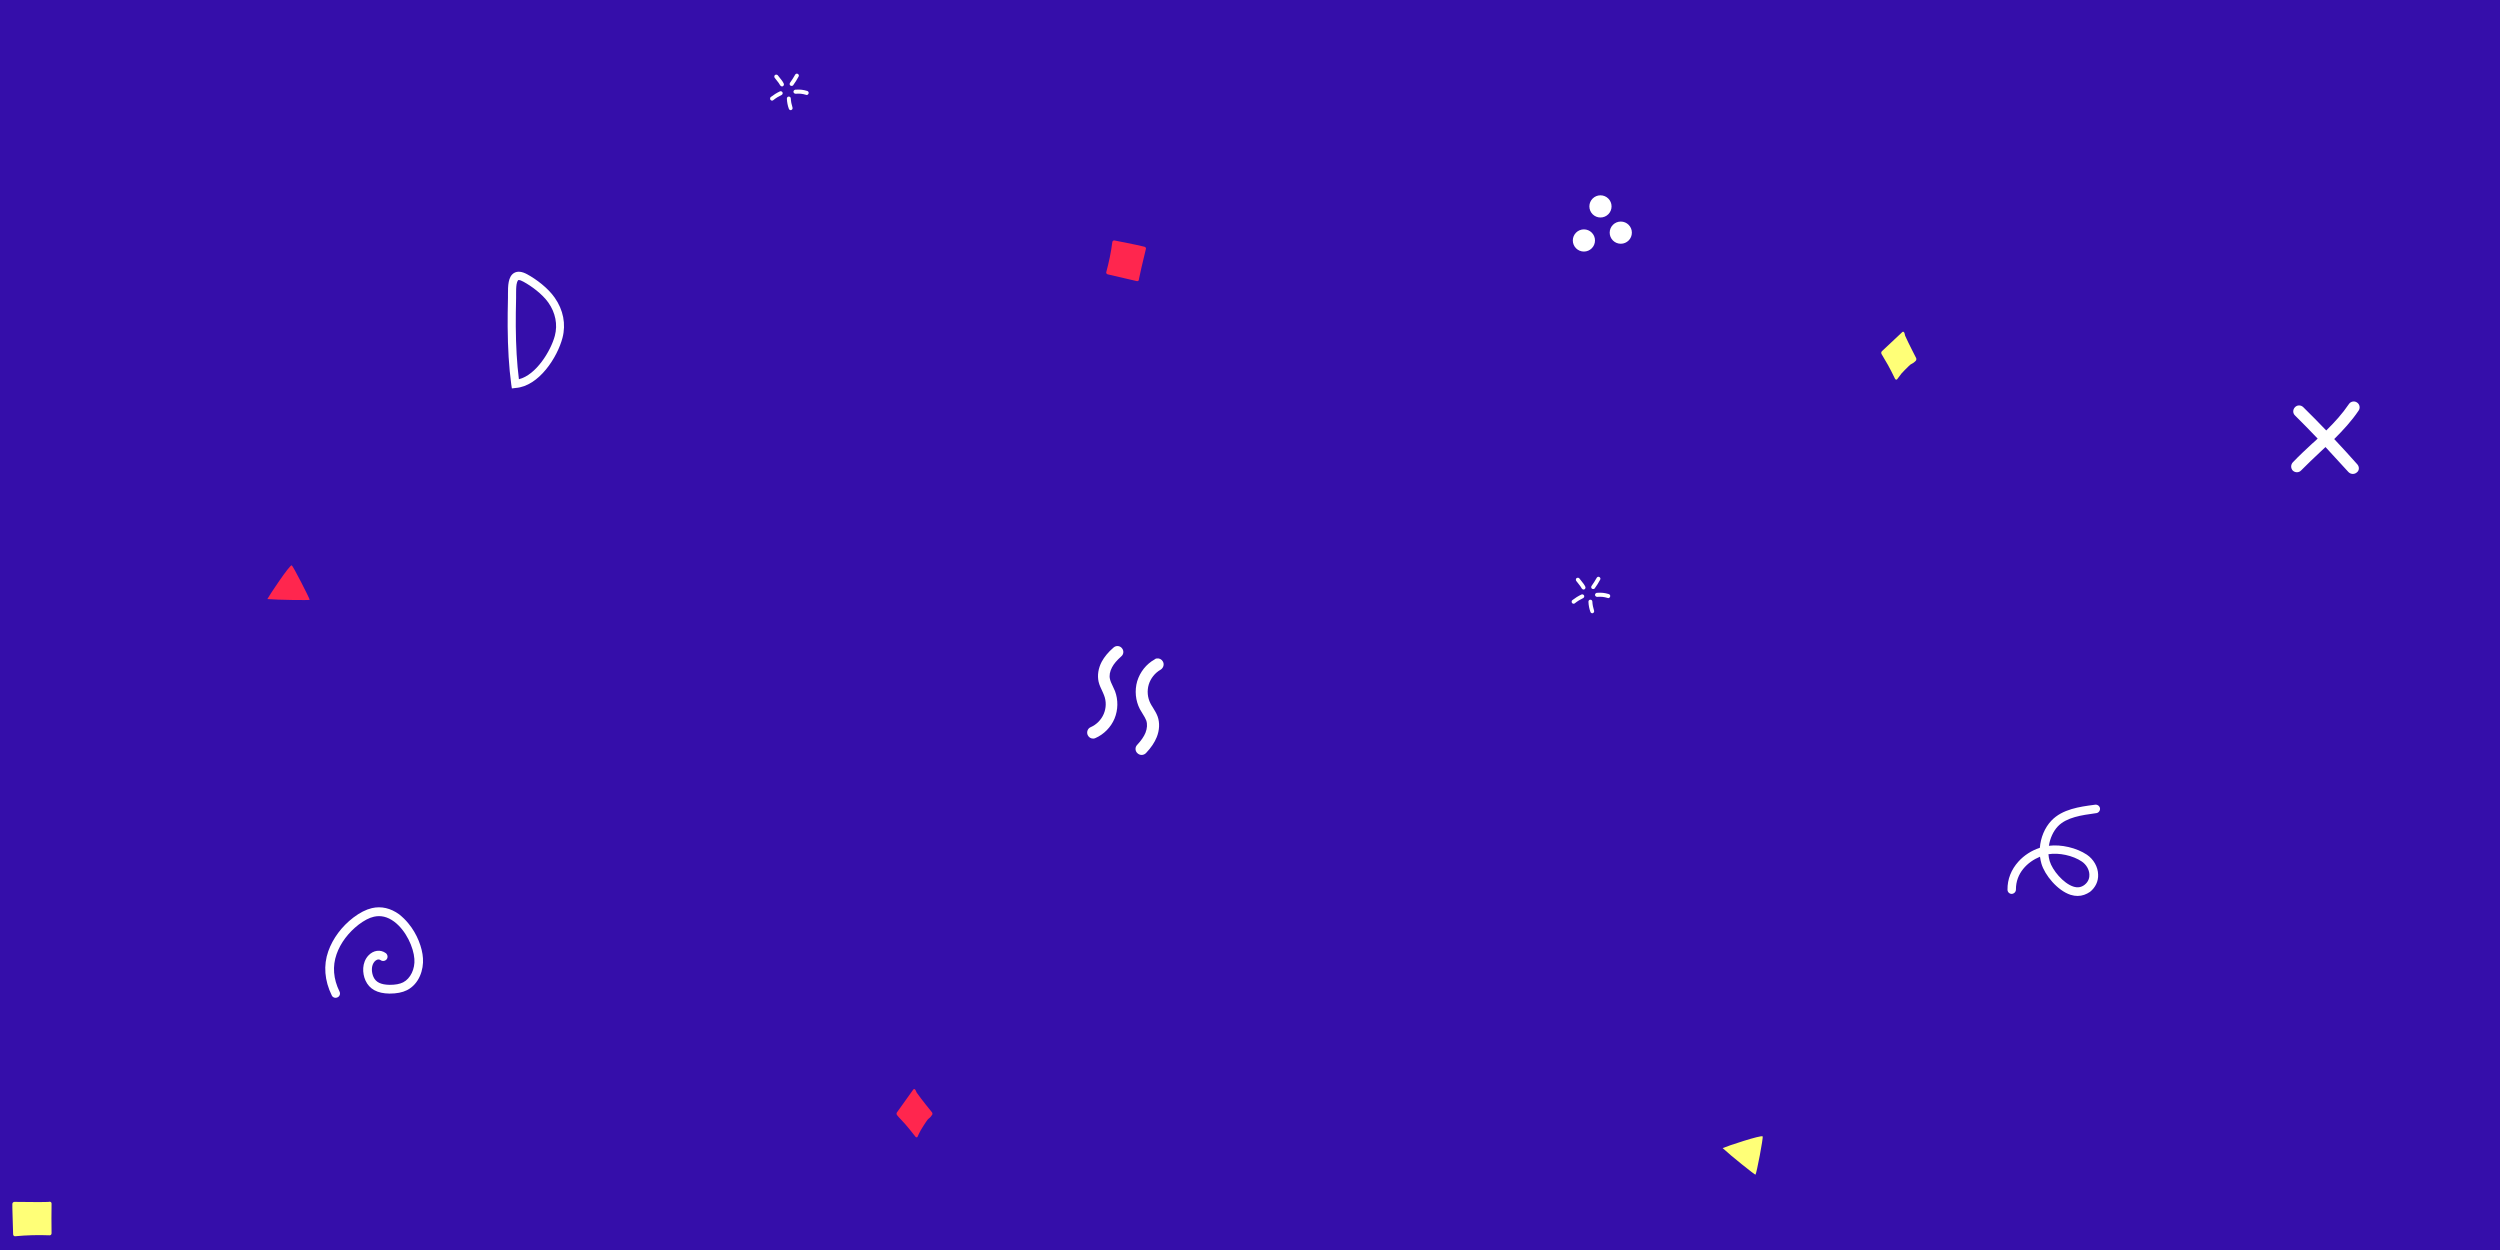
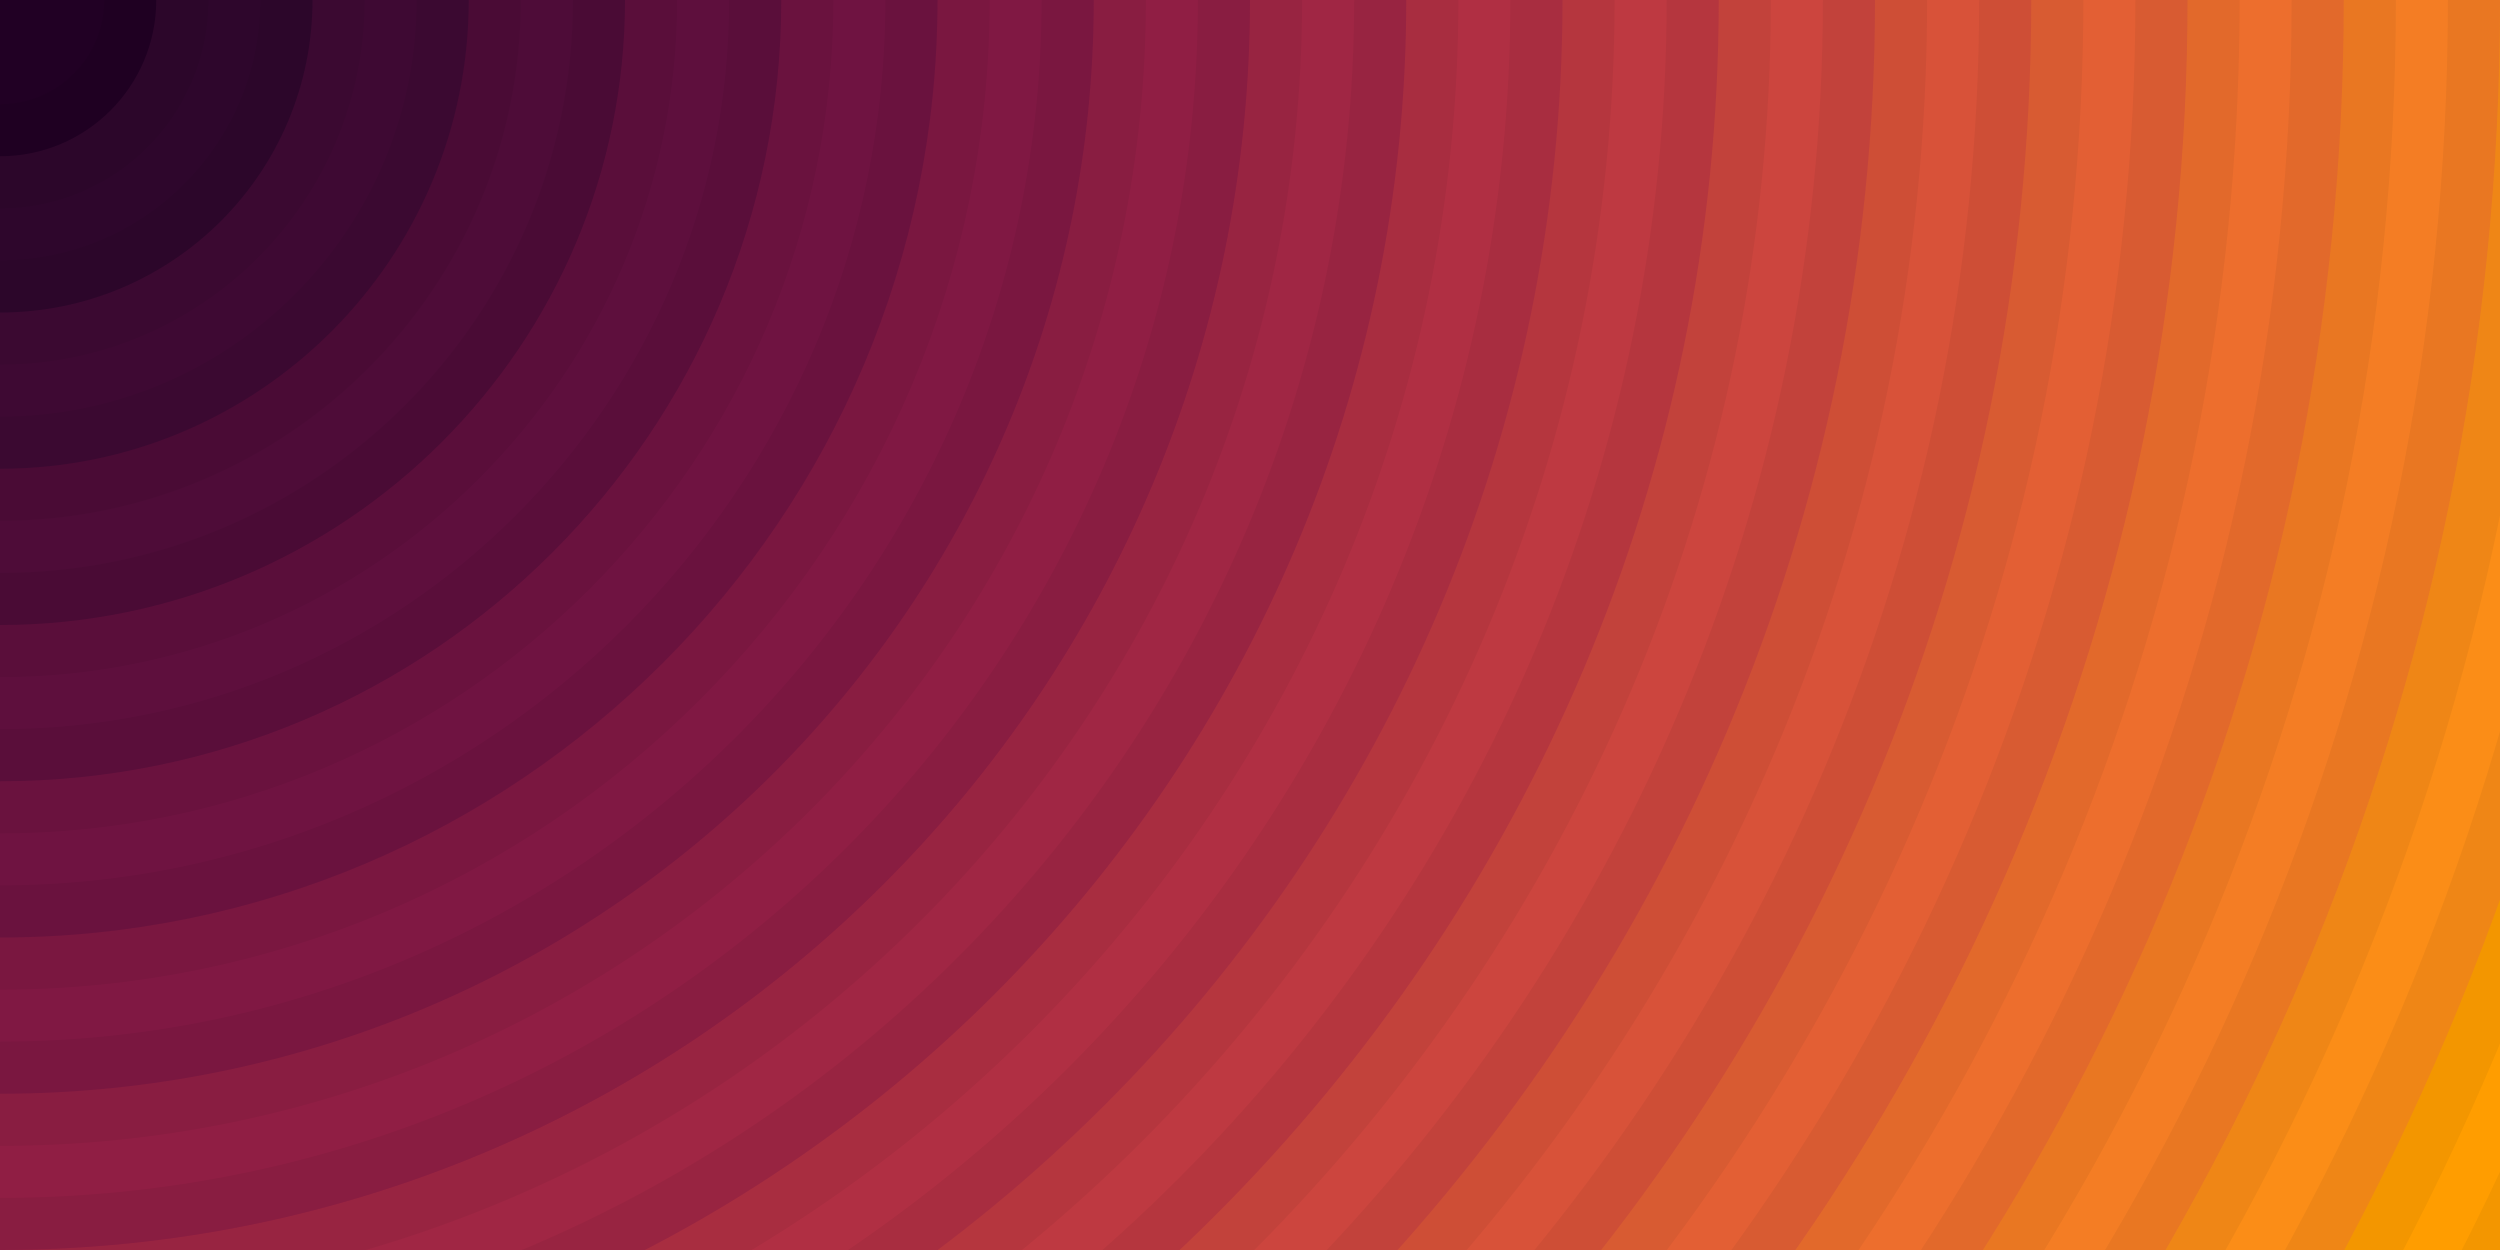
- <svg xmlns="http://www.w3.org/2000/svg" width="912" height="456" viewBox="0 0 1600 800">
-   <rect fill="#350eaa" width="1600" height="800" />
-   <path fill="#FF7" d="M1102.5 734.8c2.5-1.2 24.8-8.6 25.6-7.5.5.7-3.9 23.8-4.6 24.5C1123.3 752.1 1107.5 739.5 1102.5 734.8zM1226.3 229.1c0-.1-4.9-9.4-7-14.2-.1-.3-.3-1.1-.4-1.6-.1-.4-.3-.7-.6-.9-.3-.2-.6-.1-.8.1l-13.1 12.3c0 0 0 0 0 0-.2.2-.3.5-.4.8 0 .3 0 .7.2 1 .1.1 1.4 2.5 2.1 3.6 2.4 3.7 6.5 12.1 6.5 12.2.2.3.4.5.7.6.3 0 .5-.1.7-.3 0 0 1.8-2.5 2.7-3.6 1.5-1.6 3-3.2 4.6-4.7 1.2-1.2 1.6-1.4 2.1-1.6.5-.3 1.1-.5 2.5-1.9C1226.5 230.4 1226.6 229.6 1226.3 229.1zM33 770.3C33 770.3 33 770.3 33 770.3c0-.7-.5-1.2-1.2-1.2-.1 0-.3 0-.4.1-1.6.2-14.3.1-22.2 0-.3 0-.6.1-.9.4-.2.2-.4.5-.4.9 0 .2 0 4.9.1 5.9l.4 13.6c0 .3.2.6.4.9.2.2.5.3.8.3 0 0 .1 0 .1 0 7.3-.7 14.7-.9 22-.6.3 0 .7-.1.9-.3.2-.2.4-.6.4-.9C32.9 783.3 32.9 776.2 33 770.3z" />
-   <path fill="#ff264e" d="M171.1 383.4c1.3-2.5 14.3-22 15.6-21.6.8.3 11.5 21.2 11.5 22.1C198.1 384.2 177.9 384 171.1 383.4zM596.4 711.8c-.1-.1-6.7-8.2-9.7-12.5-.2-.3-.5-1-.7-1.5-.2-.4-.4-.7-.7-.8-.3-.1-.6 0-.8.3L574 712c0 0 0 0 0 0-.2.2-.2.5-.2.9 0 .3.2.7.4.9.1.1 1.8 2.2 2.8 3.1 3.1 3.1 8.8 10.5 8.9 10.6.2.3.5.4.8.4.3 0 .5-.2.6-.5 0 0 1.2-2.8 2-4.1 1.1-1.9 2.3-3.7 3.5-5.5.9-1.4 1.3-1.7 1.7-2 .5-.4 1-.7 2.1-2.4C596.9 713.1 596.8 712.3 596.4 711.8zM727.5 179.9C727.5 179.9 727.5 179.9 727.5 179.9c.6.2 1.3-.2 1.4-.8 0-.1 0-.2 0-.4.2-1.4 2.8-12.6 4.5-19.5.1-.3 0-.6-.2-.8-.2-.3-.5-.4-.8-.5-.2 0-4.7-1.1-5.7-1.3l-13.4-2.7c-.3-.1-.7 0-.9.2-.2.2-.4.4-.5.6 0 0 0 .1 0 .1-.8 6.5-2.2 13.1-3.9 19.4-.1.3 0 .6.2.9.2.3.5.4.8.5C714.8 176.9 721.7 178.5 727.5 179.9zM728.5 178.1c-.1-.1-.2-.2-.4-.2C728.3 177.9 728.4 178 728.5 178.1z" />
-   <g fill="#FFF">
-     <path d="M699.6 472.7c-1.5 0-2.8-.8-3.5-2.3-.8-1.9 0-4.2 1.9-5 3.7-1.6 6.8-4.7 8.4-8.5 1.6-3.8 1.7-8.1.2-11.9-.3-.9-.8-1.8-1.2-2.8-.8-1.7-1.8-3.7-2.3-5.9-.9-4.1-.2-8.6 2-12.8 1.7-3.1 4.1-6.1 7.6-9.1 1.6-1.4 4-1.2 5.3.4 1.4 1.6 1.2 4-.4 5.3-2.8 2.5-4.7 4.7-5.9 7-1.4 2.6-1.9 5.3-1.3 7.6.3 1.4 1 2.8 1.7 4.3.5 1.1 1 2.2 1.5 3.3 2.1 5.6 2 12-.3 17.6-2.3 5.5-6.8 10.1-12.3 12.5C700.6 472.6 700.1 472.7 699.6 472.7zM740.4 421.4c1.5-.2 3 .5 3.8 1.9 1.1 1.8.4 4.2-1.4 5.3-3.7 2.1-6.4 5.6-7.6 9.5-1.2 4-.8 8.4 1.1 12.1.4.9 1 1.7 1.6 2.7 1 1.7 2.2 3.5 3 5.7 1.4 4 1.2 8.7-.6 13.2-1.4 3.4-3.5 6.6-6.8 10.1-1.5 1.6-3.9 1.7-5.5.2-1.6-1.4-1.7-3.9-.2-5.4 2.6-2.8 4.3-5.3 5.3-7.7 1.1-2.8 1.3-5.6.5-7.9-.5-1.3-1.3-2.7-2.2-4.1-.6-1-1.3-2.1-1.9-3.2-2.8-5.4-3.4-11.9-1.7-17.8 1.8-5.9 5.8-11 11.2-14C739.4 421.6 739.9 421.4 740.4 421.4zM261.3 590.9c5.7 6.8 9 15.7 9.4 22.4.5 7.3-2.4 16.4-10.2 20.4-3 1.5-6.7 2.2-11.2 2.2-7.9-.1-12.9-2.9-15.4-8.4-2.1-4.7-2.3-11.4 1.8-15.9 3.2-3.5 7.8-4.1 11.2-1.6 1.2.9 1.5 2.7.6 3.9-.9 1.2-2.7 1.5-3.9.6-1.8-1.3-3.6.6-3.8.8-2.4 2.6-2.1 7-.8 9.9 1.5 3.4 4.7 5 10.4 5.1 3.6 0 6.4-.5 8.6-1.6 4.7-2.4 7.7-8.6 7.2-15-.5-7.3-5.3-18.2-13-23.9-4.2-3.1-8.5-4.1-12.9-3.1-3.1.7-6.2 2.4-9.7 5-6.6 5.1-11.7 11.8-14.2 19-2.7 7.7-2.1 15.8 1.9 23.9.7 1.4.1 3.1-1.3 3.7-1.4.7-3.1.1-3.7-1.3-4.6-9.4-5.4-19.2-2.2-28.2 2.9-8.2 8.6-15.9 16.1-21.6 4.1-3.1 8-5.1 11.8-6 6-1.4 12 0 17.5 4C257.6 586.9 259.6 588.8 261.3 590.9z" />
-     <circle cx="1013.7" cy="153.9" r="7.1" />
-     <circle cx="1024.3" cy="132.1" r="7.1" />
-     <circle cx="1037.3" cy="148.9" r="7.1" />
-     <path d="M1508.7 297.2c-4.8-5.4-9.7-10.8-14.8-16.2 5.6-5.6 11.1-11.5 15.6-18.2 1.2-1.7.7-4.1-1-5.2-1.7-1.2-4.1-.7-5.2 1-4.2 6.2-9.1 11.6-14.5 16.9-4.8-5-9.7-10-14.7-14.9-1.5-1.5-3.9-1.5-5.3 0-1.5 1.5-1.5 3.9 0 5.3 4.9 4.8 9.7 9.8 14.5 14.8-1.1 1.1-2.3 2.2-3.5 3.2-4.1 3.8-8.4 7.8-12.4 12-1.4 1.5-1.4 3.8 0 5.3 0 0 0 0 0 0 1.5 1.4 3.9 1.4 5.3-.1 3.9-4 8.1-7.9 12.1-11.7 1.2-1.1 2.3-2.2 3.5-3.3 4.9 5.3 9.8 10.6 14.6 15.9.1.1.1.1.2.2 1.4 1.4 3.7 1.5 5.2.2C1510 301.2 1510.1 298.8 1508.7 297.2zM327.6 248.6l-.4-2.6c-1.5-11.1-2.2-23.2-2.3-37 0-5.5 0-11.5.2-18.5 0-.7 0-1.5 0-2.3 0-5 0-11.2 3.9-13.5 2.2-1.3 5.1-1 8.5.9 5.7 3.1 13.2 8.7 17.5 14.9 5.5 7.8 7.3 16.9 5 25.7-3.2 12.3-15 31-30 32.1L327.6 248.6zM332.1 179.2c-.2 0-.3 0-.4.1-.1.1-.7.5-1.1 2.7-.3 1.9-.3 4.2-.3 6.3 0 .8 0 1.7 0 2.4-.2 6.9-.2 12.8-.2 18.3.1 12.5.7 23.5 2 33.7 11-2.7 20.4-18.1 23-27.8 1.9-7.2.4-14.8-4.2-21.3l0 0C347 188.1 340 183 335 180.3 333.6 179.5 332.6 179.2 332.1 179.2zM516.3 60.8c-.1 0-.2 0-.4-.1-2.4-.7-4-.9-6.7-.7-.7 0-1.3-.5-1.4-1.2 0-.7.5-1.3 1.2-1.4 3.1-.2 4.9 0 7.6.8.7.2 1.1.9.9 1.6C517.3 60.4 516.8 60.8 516.3 60.8zM506.1 70.5c-.5 0-1-.3-1.2-.8-.8-2.1-1.2-4.3-1.3-6.6 0-.7.5-1.3 1.2-1.3.7 0 1.3.5 1.3 1.2.1 2 .5 3.9 1.1 5.8.2.7-.1 1.4-.8 1.6C506.4 70.5 506.2 70.5 506.1 70.5zM494.1 64.4c-.4 0-.8-.2-1-.5-.4-.6-.3-1.4.2-1.8 1.8-1.4 3.7-2.6 5.8-3.6.6-.3 1.4 0 1.7.6.3.6 0 1.4-.6 1.7-1.9.9-3.7 2-5.3 3.3C494.7 64.3 494.4 64.4 494.1 64.4zM500.5 55.3c-.5 0-.9-.3-1.2-.7-.5-1-1.2-1.9-2.4-3.4-.3-.4-.7-.9-1.1-1.4-.4-.6-.3-1.4.2-1.8.6-.4 1.4-.3 1.8.2.4.5.8 1 1.1 1.4 1.3 1.6 2.1 2.6 2.7 3.9.3.6 0 1.4-.6 1.7C500.9 55.3 500.7 55.3 500.5 55.3zM506.7 55c-.3 0-.5-.1-.8-.2-.6-.4-.7-1.2-.3-1.8 1.2-1.7 2.3-3.4 3.3-5.2.3-.6 1.1-.9 1.7-.5.6.3.9 1.1.5 1.7-1 1.9-2.2 3.8-3.5 5.6C507.4 54.8 507.1 55 506.7 55zM1029.3 382.8c-.1 0-.2 0-.4-.1-2.4-.7-4-.9-6.7-.7-.7 0-1.3-.5-1.4-1.2 0-.7.5-1.3 1.2-1.4 3.1-.2 4.9 0 7.6.8.7.2 1.1.9.9 1.6C1030.3 382.4 1029.8 382.8 1029.3 382.8zM1019.1 392.5c-.5 0-1-.3-1.2-.8-.8-2.1-1.2-4.3-1.3-6.6 0-.7.5-1.3 1.2-1.3.7 0 1.3.5 1.3 1.2.1 2 .5 3.9 1.1 5.8.2.7-.1 1.4-.8 1.6C1019.4 392.5 1019.2 392.5 1019.1 392.5zM1007.1 386.4c-.4 0-.8-.2-1-.5-.4-.6-.3-1.4.2-1.8 1.8-1.4 3.7-2.6 5.8-3.6.6-.3 1.4 0 1.7.6.3.6 0 1.4-.6 1.7-1.9.9-3.7 2-5.3 3.3C1007.7 386.3 1007.4 386.4 1007.1 386.4zM1013.5 377.3c-.5 0-.9-.3-1.2-.7-.5-1-1.2-1.9-2.4-3.4-.3-.4-.7-.9-1.1-1.4-.4-.6-.3-1.4.2-1.8.6-.4 1.4-.3 1.8.2.4.5.8 1 1.1 1.4 1.3 1.6 2.1 2.6 2.7 3.9.3.6 0 1.4-.6 1.7C1013.9 377.3 1013.7 377.3 1013.5 377.3zM1019.7 377c-.3 0-.5-.1-.8-.2-.6-.4-.7-1.2-.3-1.8 1.2-1.7 2.3-3.4 3.3-5.2.3-.6 1.1-.9 1.7-.5.6.3.9 1.1.5 1.7-1 1.9-2.2 3.8-3.5 5.6C1020.4 376.8 1020.1 377 1019.7 377zM1329.7 573.4c-1.4 0-2.9-.2-4.5-.7-8.4-2.7-16.6-12.7-18.7-20-.4-1.4-.7-2.9-.9-4.4-8.1 3.3-15.5 10.6-15.4 21 0 1.5-1.2 2.7-2.7 2.8 0 0 0 0 0 0-1.5 0-2.7-1.2-2.7-2.7-.1-6.7 2.4-12.9 7-18 3.6-4 8.4-7.1 13.7-8.8.5-6.5 3.1-12.9 7.4-17.4 7-7.4 18.2-8.9 27.3-10.1l.7-.1c1.5-.2 2.9.9 3.1 2.3.2 1.5-.9 2.9-2.3 3.1l-.7.1c-8.6 1.2-18.4 2.5-24 8.4-3 3.2-5 7.7-5.7 12.4 7.9-1 17.7 1.3 24.3 5.7 4.3 2.9 7.1 7.8 7.2 12.7.2 4.3-1.7 8.3-5.2 11.1C1335.2 572.4 1332.6 573.4 1329.7 573.4zM1311 546.7c.1 1.5.4 3 .8 4.4 1.7 5.8 8.7 14.2 15.1 16.3 2.8.9 5.1.5 7.2-1.1 2.7-2.1 3.2-4.8 3.1-6.6-.1-3.2-2-6.4-4.8-8.3C1326.7 547.5 1317.7 545.6 1311 546.7z" />
+ <svg xmlns="http://www.w3.org/2000/svg" width="100%" height="100%" viewBox="0 0 1600 800">
+   <rect fill="#ff9d00" width="1600" height="800" />
+   <g stroke="#000" stroke-width="66.7" stroke-opacity="0.05">
+     <circle fill="#ff9d00" cx="0" cy="0" r="1800" />
+     <circle fill="#fb8d17" cx="0" cy="0" r="1700" />
+     <circle fill="#f47d24" cx="0" cy="0" r="1600" />
+     <circle fill="#ed6e2d" cx="0" cy="0" r="1500" />
+     <circle fill="#e35f34" cx="0" cy="0" r="1400" />
+     <circle fill="#d85239" cx="0" cy="0" r="1300" />
+     <circle fill="#cc453e" cx="0" cy="0" r="1200" />
+     <circle fill="#be3941" cx="0" cy="0" r="1100" />
+     <circle fill="#b02f43" cx="0" cy="0" r="1000" />
+     <circle fill="#a02644" cx="0" cy="0" r="900" />
+     <circle fill="#901e44" cx="0" cy="0" r="800" />
+     <circle fill="#801843" cx="0" cy="0" r="700" />
+     <circle fill="#6f1341" cx="0" cy="0" r="600" />
+     <circle fill="#5e0f3d" cx="0" cy="0" r="500" />
+     <circle fill="#4e0c38" cx="0" cy="0" r="400" />
+     <circle fill="#3e0933" cx="0" cy="0" r="300" />
+     <circle fill="#2e062c" cx="0" cy="0" r="200" />
+     <circle fill="#210024" cx="0" cy="0" r="100" />
  </g>
</svg>
